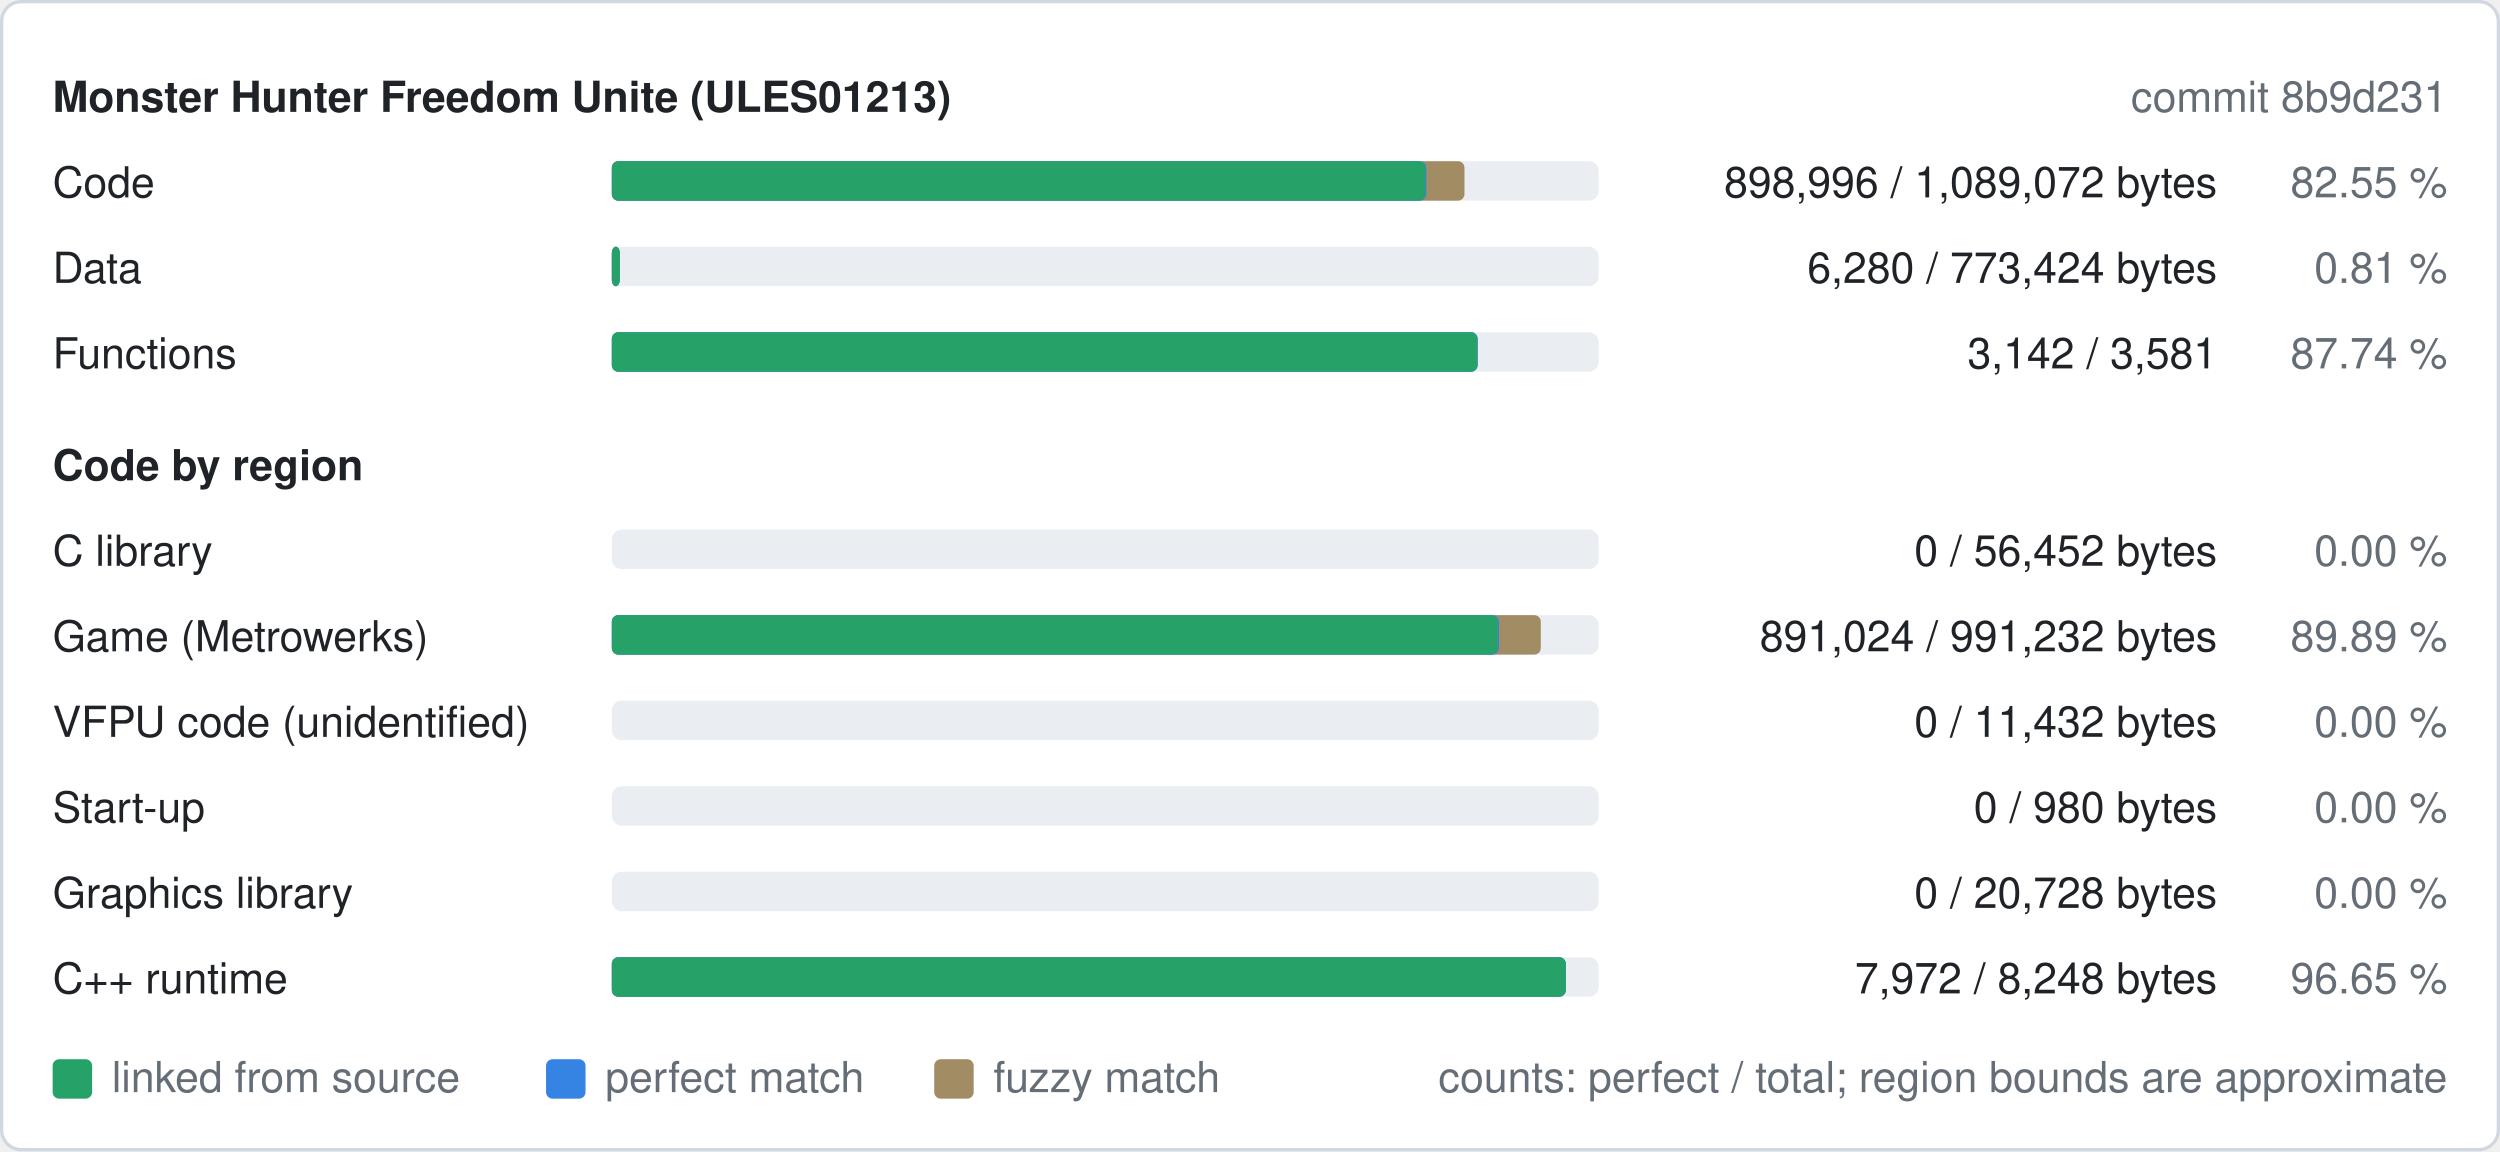
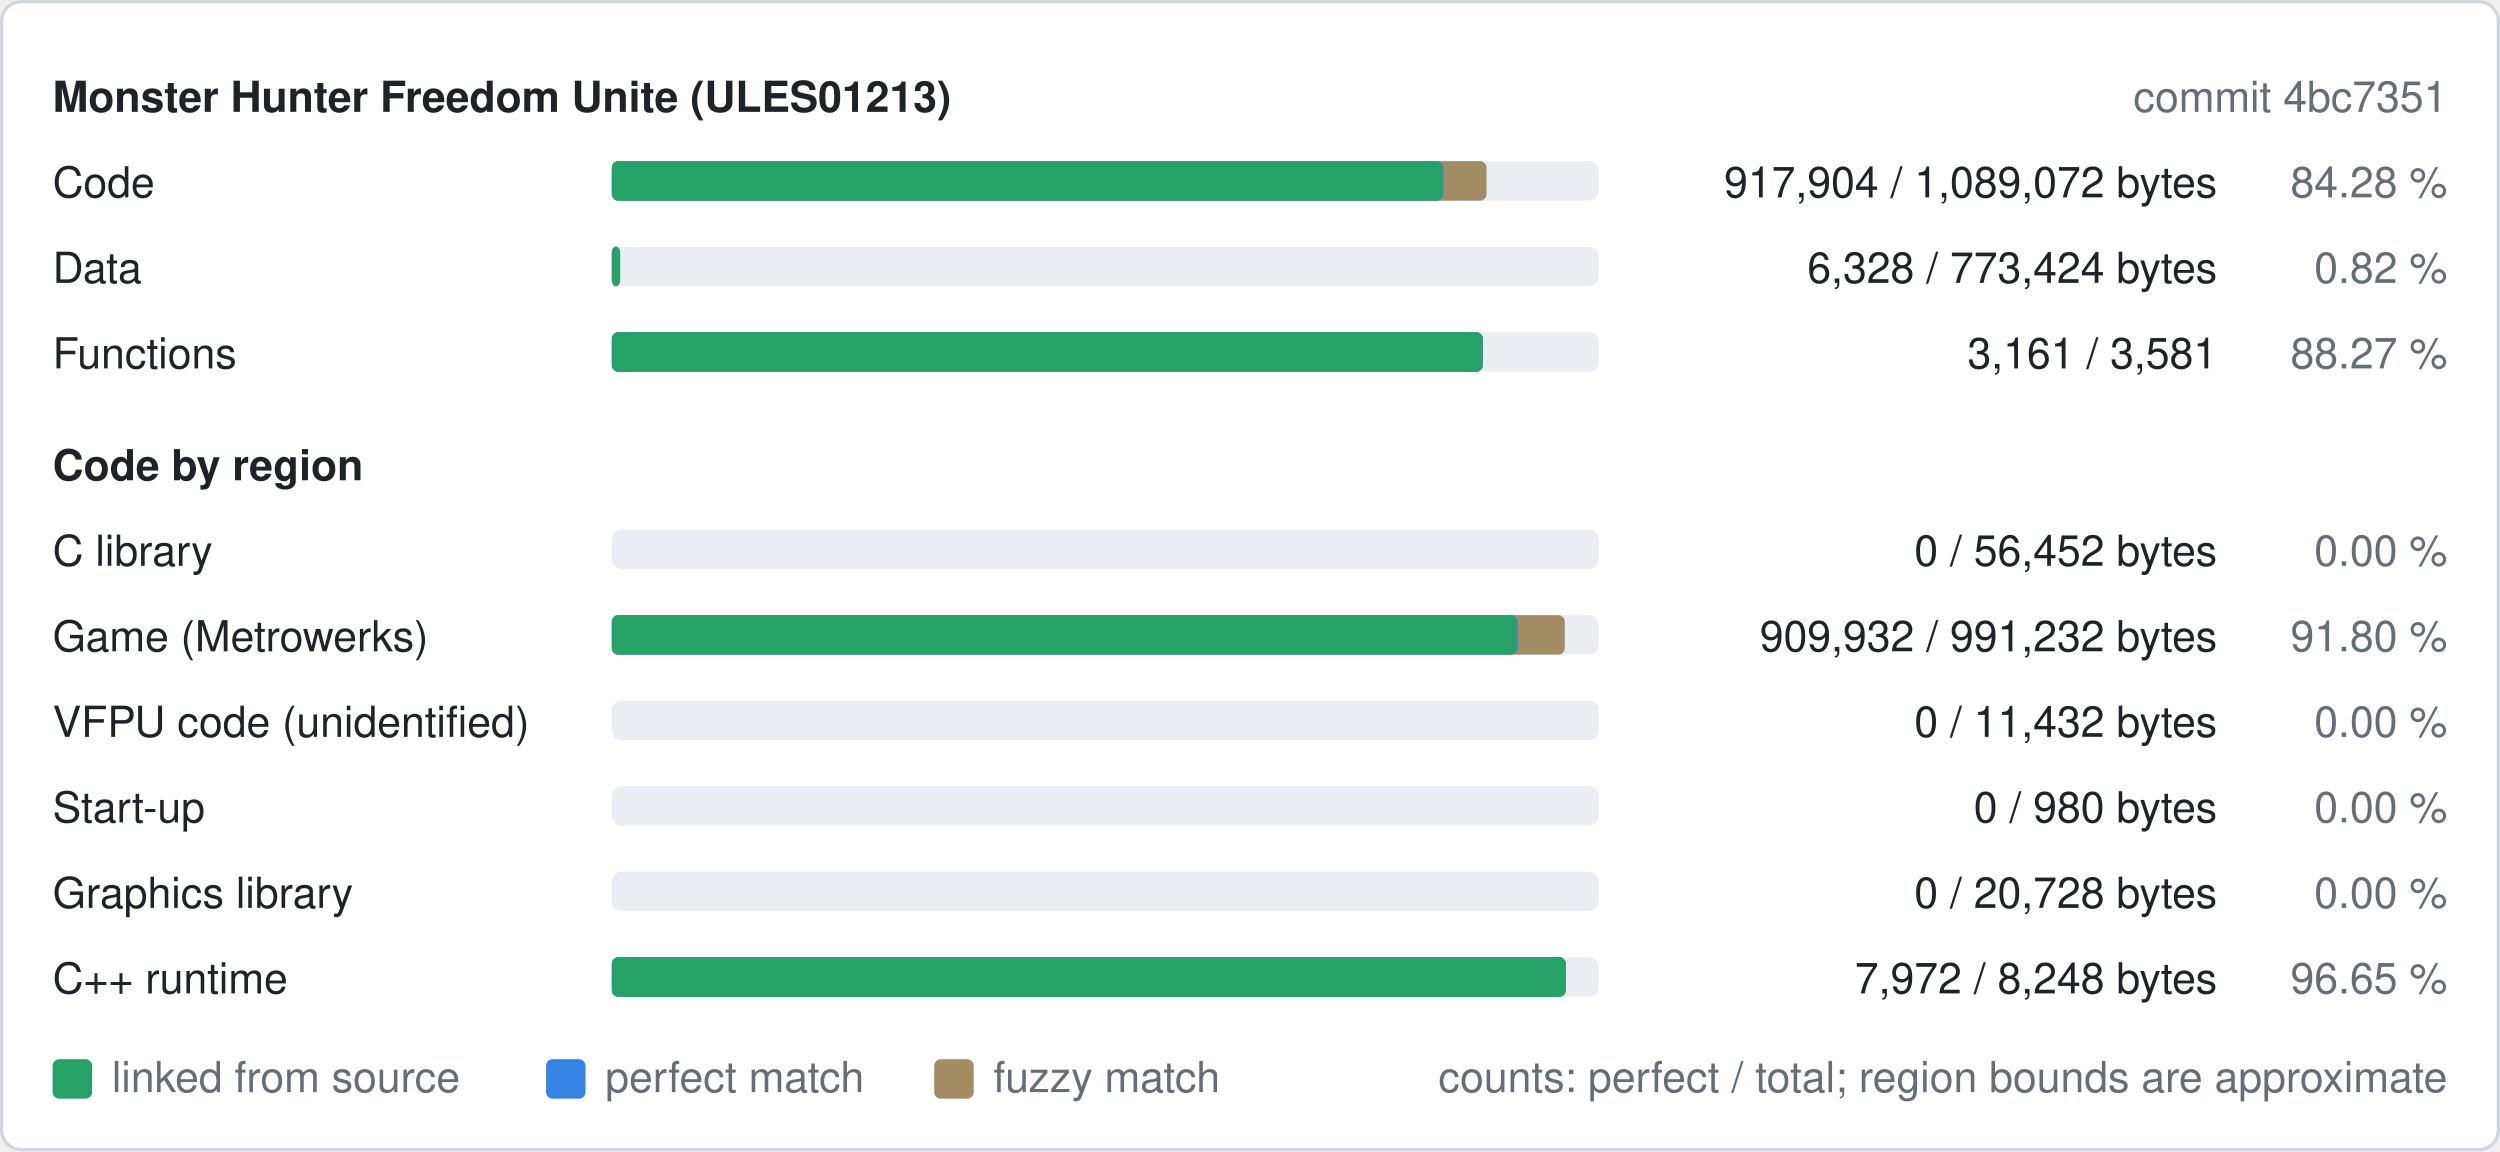
<svg xmlns="http://www.w3.org/2000/svg" width="760" height="350" viewBox="0 0 760 350" role="img" aria-label="Decompilation progress of ULES01213">
  <style>
text{font-family:-apple-system,BlinkMacSystemFont,"Segoe UI",Helvetica,Arial,sans-serif;font-size:13px}
.b{font-weight:600}
.bg{fill:#ffffff;stroke:#d0d7de}.t{fill:#1f2328}.m{fill:#656d76}.track{fill:#eaeef2}.fuzzy{fill:#a28c64}.perfect{fill:#3584e4}.linked{fill:#26a269}
@media (prefers-color-scheme: dark){.bg{fill:#0d1117;stroke:#30363d}.t{fill:#e6edf3}.m{fill:#8d96a0}.track{fill:#21262d}.fuzzy{fill:#a28c64}.perfect{fill:#3584e4}.linked{fill:#2ec27e}}
</style>
  <rect class="bg" x="0.5" y="0.5" width="759" height="349" rx="6" />
  <text class="t b" x="16" y="34">Monster Hunter Freedom Unite (ULES01213)</text>
-   <text class="m" x="744" y="34" text-anchor="end">commit 8b9d231</text>
+   <text class="m" x="744" y="34" text-anchor="end">commit 4bc7351</text>
  <text class="t" x="16" y="60">Code</text>
  <rect class="track" x="186" y="49" width="300" height="12" rx="3" />
-   <rect class="fuzzy" x="186" y="49" width="259.2" height="12" rx="2" />
-   <rect class="perfect" x="186" y="49" width="247.6" height="12" rx="2" />
-   <rect class="linked" x="186" y="49" width="247.3" height="12" rx="2" />
-   <text class="t" x="674" y="60" text-anchor="end">898,996 / 1,089,072 bytes</text>
-   <text class="m" x="744" y="60" text-anchor="end">82.55 %</text>
+   <rect class="fuzzy" x="186" y="49" width="265.9" height="12" rx="2" />
+   <rect class="perfect" x="186" y="49" width="252.8" height="12" rx="2" />
+   <rect class="linked" x="186" y="49" width="252.5" height="12" rx="2" />
+   <text class="t" x="674" y="60" text-anchor="end">917,904 / 1,089,072 bytes</text>
+   <text class="m" x="744" y="60" text-anchor="end">84.28 %</text>
  <text class="t" x="16" y="86">Data</text>
  <rect class="track" x="186" y="75" width="300" height="12" rx="3" />
-   <rect class="fuzzy" x="186" y="75" width="2.4" height="12" rx="2" />
-   <rect class="perfect" x="186" y="75" width="2.4" height="12" rx="2" />
-   <rect class="linked" x="186" y="75" width="2.4" height="12" rx="2" />
-   <text class="t" x="674" y="86" text-anchor="end">6,280 / 773,424 bytes</text>
-   <text class="m" x="744" y="86" text-anchor="end">0.81 %</text>
+   <rect class="fuzzy" x="186" y="75" width="2.5" height="12" rx="2" />
+   <rect class="perfect" x="186" y="75" width="2.5" height="12" rx="2" />
+   <rect class="linked" x="186" y="75" width="2.5" height="12" rx="2" />
+   <text class="t" x="674" y="86" text-anchor="end">6,328 / 773,424 bytes</text>
+   <text class="m" x="744" y="86" text-anchor="end">0.82 %</text>
  <text class="t" x="16" y="112">Functions</text>
  <rect class="track" x="186" y="101" width="300" height="12" rx="3" />
-   <rect class="fuzzy" x="186" y="101" width="263.2" height="12" rx="2" />
-   <rect class="perfect" x="186" y="101" width="263.2" height="12" rx="2" />
-   <rect class="linked" x="186" y="101" width="263.1" height="12" rx="2" />
-   <text class="t" x="674" y="112" text-anchor="end">3,142 / 3,581</text>
-   <text class="m" x="744" y="112" text-anchor="end">87.74 %</text>
+   <rect class="fuzzy" x="186" y="101" width="264.8" height="12" rx="2" />
+   <rect class="perfect" x="186" y="101" width="264.8" height="12" rx="2" />
+   <rect class="linked" x="186" y="101" width="264.6" height="12" rx="2" />
+   <text class="t" x="674" y="112" text-anchor="end">3,161 / 3,581</text>
+   <text class="m" x="744" y="112" text-anchor="end">88.27 %</text>
  <text class="t b" x="16" y="146">Code by region</text>
  <text class="t" x="16" y="172">C library</text>
  <rect class="track" x="186" y="161" width="300" height="12" rx="3" />
  <text class="t" x="674" y="172" text-anchor="end">0 / 56,452 bytes</text>
  <text class="m" x="744" y="172" text-anchor="end">0.00 %</text>
  <text class="t" x="16" y="198">Game (Metrowerks)</text>
  <rect class="track" x="186" y="187" width="300" height="12" rx="3" />
-   <rect class="fuzzy" x="186" y="187" width="282.4" height="12" rx="2" />
-   <rect class="perfect" x="186" y="187" width="269.7" height="12" rx="2" />
-   <rect class="linked" x="186" y="187" width="269.3" height="12" rx="2" />
-   <text class="t" x="674" y="198" text-anchor="end">891,024 / 991,232 bytes</text>
-   <text class="m" x="744" y="198" text-anchor="end">89.89 %</text>
+   <rect class="fuzzy" x="186" y="187" width="289.7" height="12" rx="2" />
+   <rect class="perfect" x="186" y="187" width="275.4" height="12" rx="2" />
+   <rect class="linked" x="186" y="187" width="275.0" height="12" rx="2" />
+   <text class="t" x="674" y="198" text-anchor="end">909,932 / 991,232 bytes</text>
+   <text class="m" x="744" y="198" text-anchor="end">91.80 %</text>
  <text class="t" x="16" y="224">VFPU code (unidentified)</text>
  <rect class="track" x="186" y="213" width="300" height="12" rx="3" />
  <text class="t" x="674" y="224" text-anchor="end">0 / 11,432 bytes</text>
  <text class="m" x="744" y="224" text-anchor="end">0.00 %</text>
  <text class="t" x="16" y="250">Start-up</text>
  <rect class="track" x="186" y="239" width="300" height="12" rx="3" />
  <text class="t" x="674" y="250" text-anchor="end">0 / 980 bytes</text>
  <text class="m" x="744" y="250" text-anchor="end">0.00 %</text>
  <text class="t" x="16" y="276">Graphics library</text>
  <rect class="track" x="186" y="265" width="300" height="12" rx="3" />
  <text class="t" x="674" y="276" text-anchor="end">0 / 20,728 bytes</text>
  <text class="m" x="744" y="276" text-anchor="end">0.00 %</text>
  <text class="t" x="16" y="302">C++ runtime</text>
  <rect class="track" x="186" y="291" width="300" height="12" rx="3" />
  <rect class="fuzzy" x="186" y="291" width="290.0" height="12" rx="2" />
  <rect class="perfect" x="186" y="291" width="290.0" height="12" rx="2" />
  <rect class="linked" x="186" y="291" width="290.0" height="12" rx="2" />
  <text class="t" x="674" y="302" text-anchor="end">7,972 / 8,248 bytes</text>
  <text class="m" x="744" y="302" text-anchor="end">96.65 %</text>
  <rect class="linked" x="16" y="322" width="12" height="12" rx="2" />
  <text class="m" x="34" y="332">linked from source</text>
  <rect class="perfect" x="166" y="322" width="12" height="12" rx="2" />
  <text class="m" x="184" y="332">perfect match</text>
  <rect class="fuzzy" x="284" y="322" width="12" height="12" rx="2" />
  <text class="m" x="302" y="332">fuzzy match</text>
  <text class="m" x="744" y="332" text-anchor="end">counts: perfect / total; region bounds are approximate</text>
</svg>
